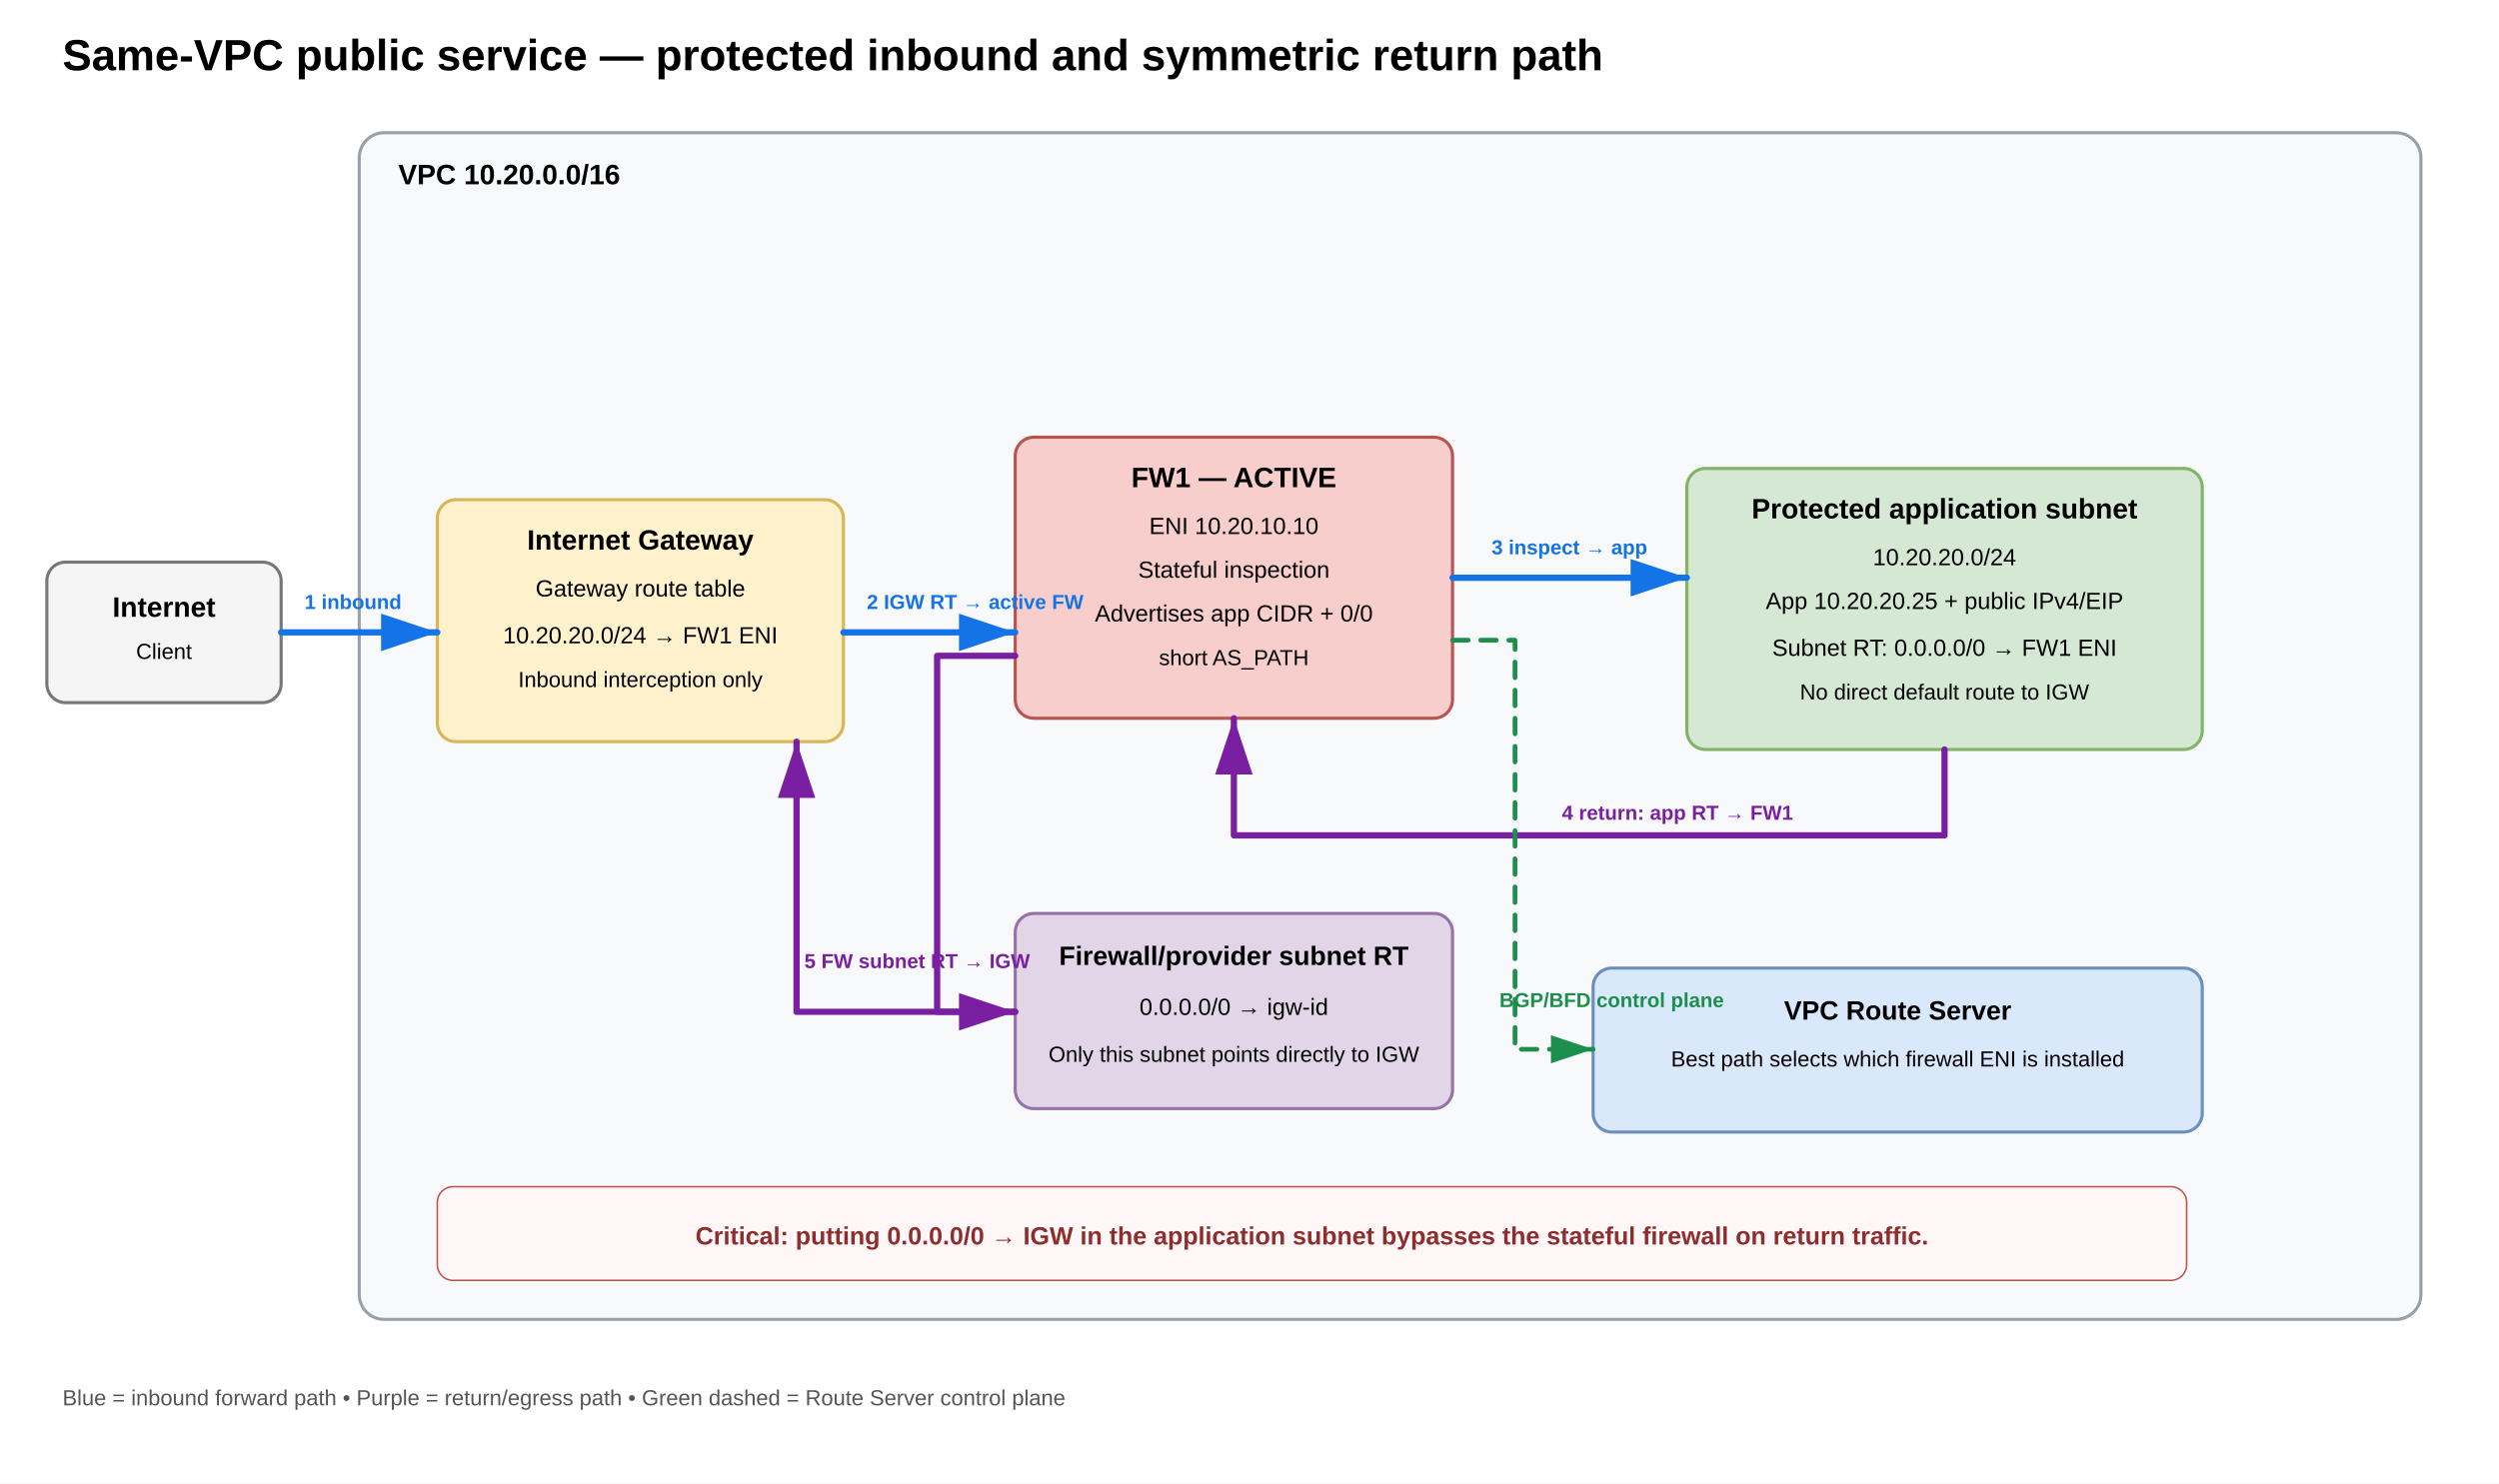
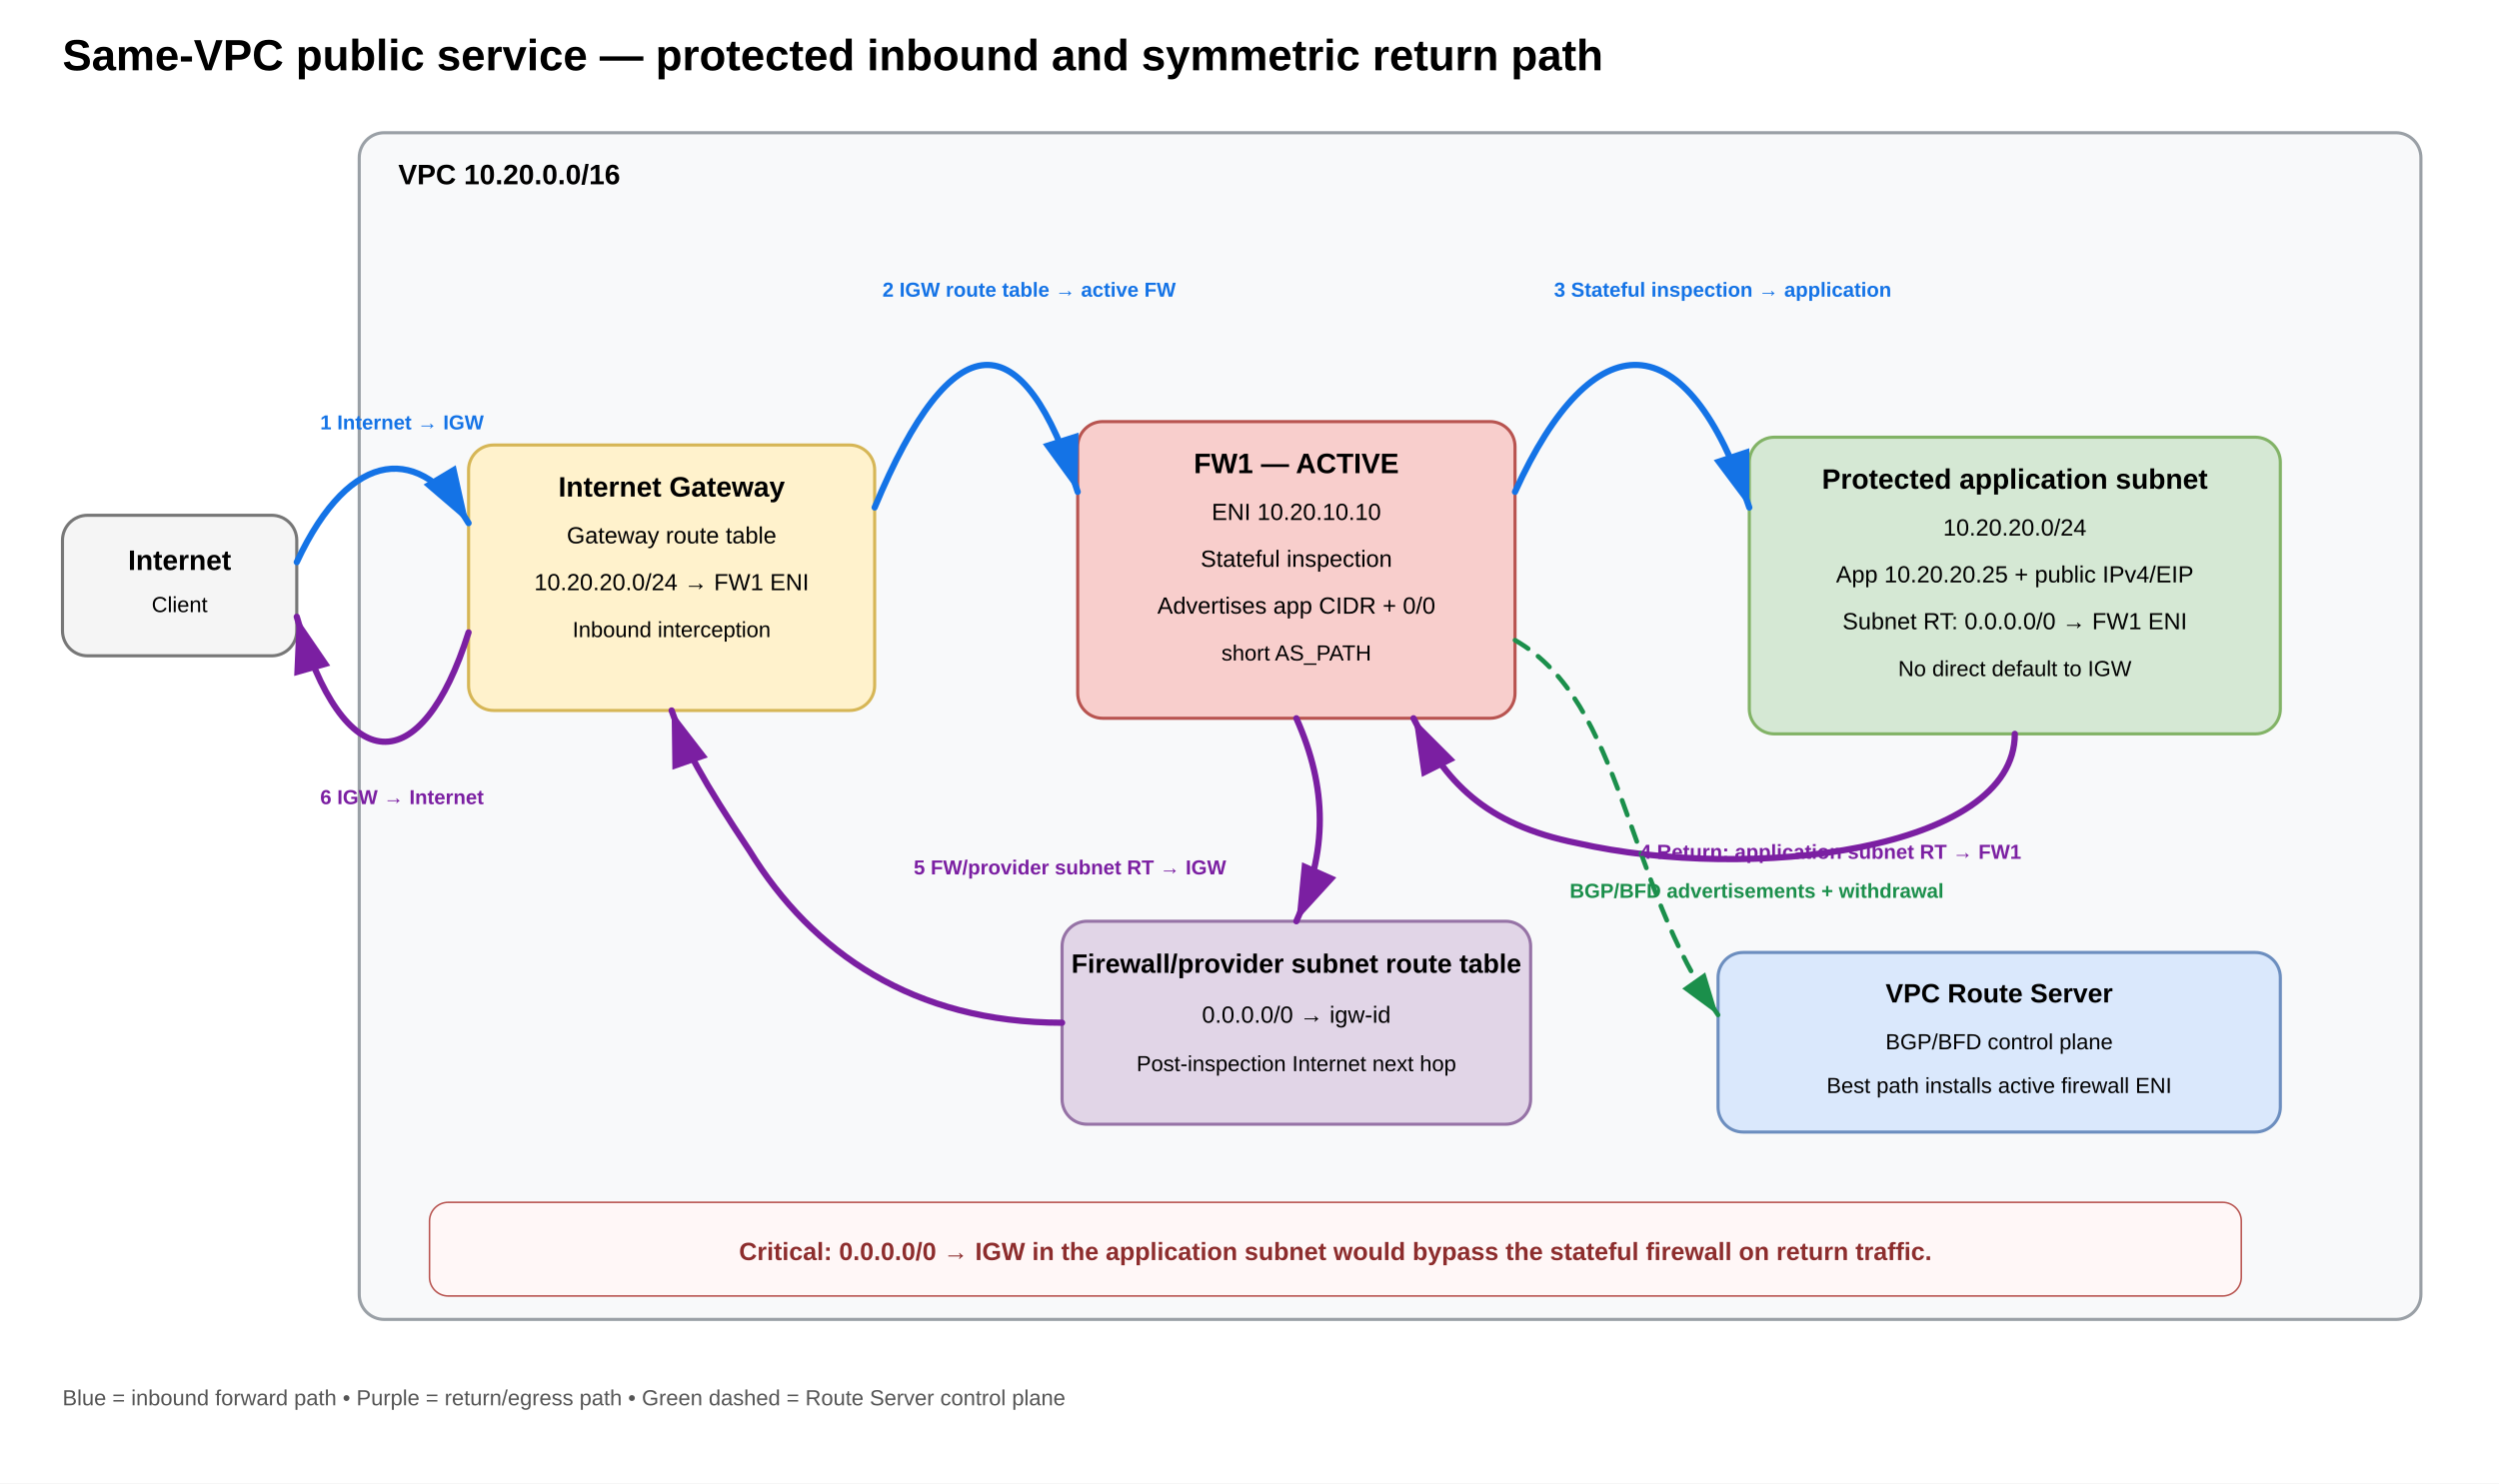
<svg xmlns="http://www.w3.org/2000/svg" width="1600" height="950" viewBox="0 0 1600 950">
  <defs>
    <marker id="b" markerWidth="10" markerHeight="10" refX="9" refY="3" orient="auto">
      <path d="M0,0 L0,6 L9,3z" fill="#1473e6" />
    </marker>
    <marker id="p" markerWidth="10" markerHeight="10" refX="9" refY="3" orient="auto">
      <path d="M0,0 L0,6 L9,3z" fill="#7b1fa2" />
    </marker>
    <marker id="g" markerWidth="10" markerHeight="10" refX="9" refY="3" orient="auto">
      <path d="M0,0 L0,6 L9,3z" fill="#1b8f4b" />
    </marker>
  </defs>
  <rect width="1600" height="950" fill="white" />
  <text x="40" y="45" font-family="Arial" font-size="28" font-weight="700">Same-VPC public service — protected inbound and symmetric return path</text>
  <rect x="230" y="85" width="1320" height="760" rx="16" fill="#f8f9fa" stroke="#9aa0a6" stroke-width="2" />
  <text x="255" y="118" font-family="Arial" font-size="18" font-weight="700">VPC 10.20.0.0/16</text>
-   <rect x="30" y="360" width="150" height="90" rx="12" fill="#f5f5f5" stroke="#777" stroke-width="2" />
-   <text x="105" y="395" text-anchor="middle" font-family="Arial" font-size="18" font-weight="700">Internet</text>
-   <text x="105" y="422" text-anchor="middle" font-family="Arial" font-size="14">Client</text>
-   <rect x="280" y="320" width="260" height="155" rx="12" fill="#fff2cc" stroke="#d6b656" stroke-width="2" />
-   <text x="410" y="352" text-anchor="middle" font-family="Arial" font-size="18" font-weight="700">Internet Gateway</text>
-   <text x="410" y="382" text-anchor="middle" font-family="Arial" font-size="15">Gateway route table</text>
-   <text x="410" y="412" text-anchor="middle" font-family="Arial" font-size="15">10.20.20.0/24 → FW1 ENI</text>
-   <text x="410" y="440" text-anchor="middle" font-family="Arial" font-size="14">Inbound interception only</text>
-   <rect x="650" y="280" width="280" height="180" rx="12" fill="#f8cecc" stroke="#b85450" stroke-width="2" />
-   <text x="790" y="312" text-anchor="middle" font-family="Arial" font-size="18" font-weight="700">FW1 — ACTIVE</text>
-   <text x="790" y="342" text-anchor="middle" font-family="Arial" font-size="15">ENI 10.20.10.10</text>
-   <text x="790" y="370" text-anchor="middle" font-family="Arial" font-size="15">Stateful inspection</text>
-   <text x="790" y="398" text-anchor="middle" font-family="Arial" font-size="15">Advertises app CIDR + 0/0</text>
-   <text x="790" y="426" text-anchor="middle" font-family="Arial" font-size="14">short AS_PATH</text>
-   <rect x="1080" y="300" width="330" height="180" rx="12" fill="#d5e8d4" stroke="#82b366" stroke-width="2" />
-   <text x="1245" y="332" text-anchor="middle" font-family="Arial" font-size="18" font-weight="700">Protected application subnet</text>
-   <text x="1245" y="362" text-anchor="middle" font-family="Arial" font-size="15">10.20.20.0/24</text>
-   <text x="1245" y="390" text-anchor="middle" font-family="Arial" font-size="15">App 10.20.20.25 + public IPv4/EIP</text>
-   <text x="1245" y="420" text-anchor="middle" font-family="Arial" font-size="15">Subnet RT: 0.0.0.0/0 → FW1 ENI</text>
-   <text x="1245" y="448" text-anchor="middle" font-family="Arial" font-size="14">No direct default route to IGW</text>
-   <rect x="650" y="585" width="280" height="125" rx="12" fill="#e1d5e7" stroke="#9673a6" stroke-width="2" />
-   <text x="790" y="618" text-anchor="middle" font-family="Arial" font-size="17" font-weight="700">Firewall/provider subnet RT</text>
-   <text x="790" y="650" text-anchor="middle" font-family="Arial" font-size="15">0.0.0.0/0 → igw-id</text>
-   <text x="790" y="680" text-anchor="middle" font-family="Arial" font-size="14">Only this subnet points directly to IGW</text>
-   <rect x="1020" y="620" width="390" height="105" rx="12" fill="#dae8fc" stroke="#6c8ebf" stroke-width="2" />
-   <text x="1215" y="653" text-anchor="middle" font-family="Arial" font-size="17" font-weight="700">VPC Route Server</text>
-   <text x="1215" y="683" text-anchor="middle" font-family="Arial" font-size="14">Best path selects which firewall ENI is installed</text>
+   <rect x="40" y="330" width="150" height="90" rx="16" fill="#f5f5f5" stroke="#777" stroke-width="2" />
+   <text x="115" y="365" text-anchor="middle" font-family="Arial" font-size="18" font-weight="700">Internet</text>
+   <text x="115" y="392" text-anchor="middle" font-family="Arial" font-size="14">Client</text>
+   <rect x="300" y="285" width="260" height="170" rx="16" fill="#fff2cc" stroke="#d6b656" stroke-width="2" />
+   <text x="430" y="318" text-anchor="middle" font-family="Arial" font-size="18" font-weight="700">Internet Gateway</text>
+   <text x="430" y="348" text-anchor="middle" font-family="Arial" font-size="15">Gateway route table</text>
+   <text x="430" y="378" text-anchor="middle" font-family="Arial" font-size="15">10.20.20.0/24 → FW1 ENI</text>
+   <text x="430" y="408" text-anchor="middle" font-family="Arial" font-size="14">Inbound interception</text>
+   <rect x="690" y="270" width="280" height="190" rx="16" fill="#f8cecc" stroke="#b85450" stroke-width="2" />
+   <text x="830" y="303" text-anchor="middle" font-family="Arial" font-size="18" font-weight="700">FW1 — ACTIVE</text>
+   <text x="830" y="333" text-anchor="middle" font-family="Arial" font-size="15">ENI 10.20.10.10</text>
+   <text x="830" y="363" text-anchor="middle" font-family="Arial" font-size="15">Stateful inspection</text>
+   <text x="830" y="393" text-anchor="middle" font-family="Arial" font-size="15">Advertises app CIDR + 0/0</text>
+   <text x="830" y="423" text-anchor="middle" font-family="Arial" font-size="14">short AS_PATH</text>
+   <rect x="1120" y="280" width="340" height="190" rx="16" fill="#d5e8d4" stroke="#82b366" stroke-width="2" />
+   <text x="1290" y="313" text-anchor="middle" font-family="Arial" font-size="18" font-weight="700">Protected application subnet</text>
+   <text x="1290" y="343" text-anchor="middle" font-family="Arial" font-size="15">10.20.20.0/24</text>
+   <text x="1290" y="373" text-anchor="middle" font-family="Arial" font-size="15">App 10.20.20.25 + public IPv4/EIP</text>
+   <text x="1290" y="403" text-anchor="middle" font-family="Arial" font-size="15">Subnet RT: 0.0.0.0/0 → FW1 ENI</text>
+   <text x="1290" y="433" text-anchor="middle" font-family="Arial" font-size="14">No direct default to IGW</text>
+   <rect x="680" y="590" width="300" height="130" rx="16" fill="#e1d5e7" stroke="#9673a6" stroke-width="2" />
+   <text x="830" y="623" text-anchor="middle" font-family="Arial" font-size="17" font-weight="700">Firewall/provider subnet route table</text>
+   <text x="830" y="655" text-anchor="middle" font-family="Arial" font-size="15">0.0.0.0/0 → igw-id</text>
+   <text x="830" y="686" text-anchor="middle" font-family="Arial" font-size="14">Post-inspection Internet next hop</text>
+   <rect x="1100" y="610" width="360" height="115" rx="16" fill="#dae8fc" stroke="#6c8ebf" stroke-width="2" />
+   <text x="1280" y="642" text-anchor="middle" font-family="Arial" font-size="17" font-weight="700">VPC Route Server</text>
+   <text x="1280" y="672" text-anchor="middle" font-family="Arial" font-size="14">BGP/BFD control plane</text>
+   <text x="1280" y="700" text-anchor="middle" font-family="Arial" font-size="14">Best path installs active firewall ENI</text>
  <g fill="none" stroke-linecap="round" stroke-linejoin="round">
-     <path d="M180 405 H280" stroke="#1473e6" stroke-width="4" marker-end="url(#b)" />
-     <path d="M540 405 H650" stroke="#1473e6" stroke-width="4" marker-end="url(#b)" />
-     <path d="M930 370 H1080" stroke="#1473e6" stroke-width="4" marker-end="url(#b)" />
-     <path d="M1245 480 V535 H790 V460" stroke="#7b1fa2" stroke-width="4" marker-end="url(#p)" />
-     <path d="M650 420 H600 V648 H650" stroke="#7b1fa2" stroke-width="4" marker-end="url(#p)" />
-     <path d="M650 648 H510 V475" stroke="#7b1fa2" stroke-width="4" marker-end="url(#p)" />
-     <path d="M930 410 H970 V672 H1020" stroke="#1b8f4b" stroke-width="3" stroke-dasharray="10 8" marker-end="url(#g)" />
+     <path d="M190 360 C225 285 270 285 300 335" stroke="#1473e6" stroke-width="4" marker-end="url(#b)" />
+     <path d="M560 325 C610 205 655 205 690 315" stroke="#1473e6" stroke-width="4" marker-end="url(#b)" />
+     <path d="M970 315 C1020 205 1080 205 1120 325" stroke="#1473e6" stroke-width="4" marker-end="url(#b)" />
+     <path d="M1290 470 C1290 545 1120 565 1010 540 C950 528 925 500 905 460" stroke="#7b1fa2" stroke-width="4" marker-end="url(#p)" />
+     <path d="M830 460 C850 505 850 545 830 590" stroke="#7b1fa2" stroke-width="4" marker-end="url(#p)" />
+     <path d="M680 655 C585 655 520 610 480 545 C450 500 438 478 430 455" stroke="#7b1fa2" stroke-width="4" marker-end="url(#p)" />
+     <path d="M300 405 C270 500 220 500 190 395" stroke="#7b1fa2" stroke-width="4" marker-end="url(#p)" />
+     <path d="M970 410 C1040 450 1040 565 1100 650" stroke="#1b8f4b" stroke-width="3" stroke-dasharray="10 8" marker-end="url(#g)" />
  </g>
  <g font-family="Arial" font-size="13" font-weight="700">
-     <text x="195" y="390" fill="#1473e6">1 inbound</text>
-     <text x="555" y="390" fill="#1473e6">2 IGW RT → active FW</text>
-     <text x="955" y="355" fill="#1473e6">3 inspect → app</text>
-     <text x="1000" y="525" fill="#7b1fa2">4 return: app RT → FW1</text>
-     <text x="515" y="620" fill="#7b1fa2">5 FW subnet RT → IGW</text>
-     <text x="960" y="645" fill="#1b8f4b">BGP/BFD control plane</text>
+     <text x="205" y="275" fill="#1473e6">1  Internet → IGW</text>
+     <text x="565" y="190" fill="#1473e6">2  IGW route table → active FW</text>
+     <text x="995" y="190" fill="#1473e6">3  Stateful inspection → application</text>
+     <text x="1050" y="550" fill="#7b1fa2">4  Return: application subnet RT → FW1</text>
+     <text x="585" y="560" fill="#7b1fa2">5  FW/provider subnet RT → IGW</text>
+     <text x="205" y="515" fill="#7b1fa2">6  IGW → Internet</text>
+     <text x="1005" y="575" fill="#1b8f4b">BGP/BFD advertisements + withdrawal</text>
  </g>
-   <rect x="280" y="760" width="1120" height="60" rx="10" fill="#fff7f7" stroke="#b85450" />
-   <text x="840" y="797" text-anchor="middle" font-family="Arial" font-size="16" font-weight="700" fill="#8d2d2d">Critical: putting 0.0.0.0/0 → IGW in the application subnet bypasses the stateful firewall on return traffic.</text>
+   <rect x="275" y="770" width="1160" height="60" rx="12" fill="#fff7f7" stroke="#b85450" />
+   <text x="855" y="807" text-anchor="middle" font-family="Arial" font-size="16" font-weight="700" fill="#8d2d2d">Critical: 0.0.0.0/0 → IGW in the application subnet would bypass the stateful firewall on return traffic.</text>
  <text x="40" y="900" font-family="Arial" font-size="14" fill="#555">Blue = inbound forward path • Purple = return/egress path • Green dashed = Route Server control plane</text>
</svg>
